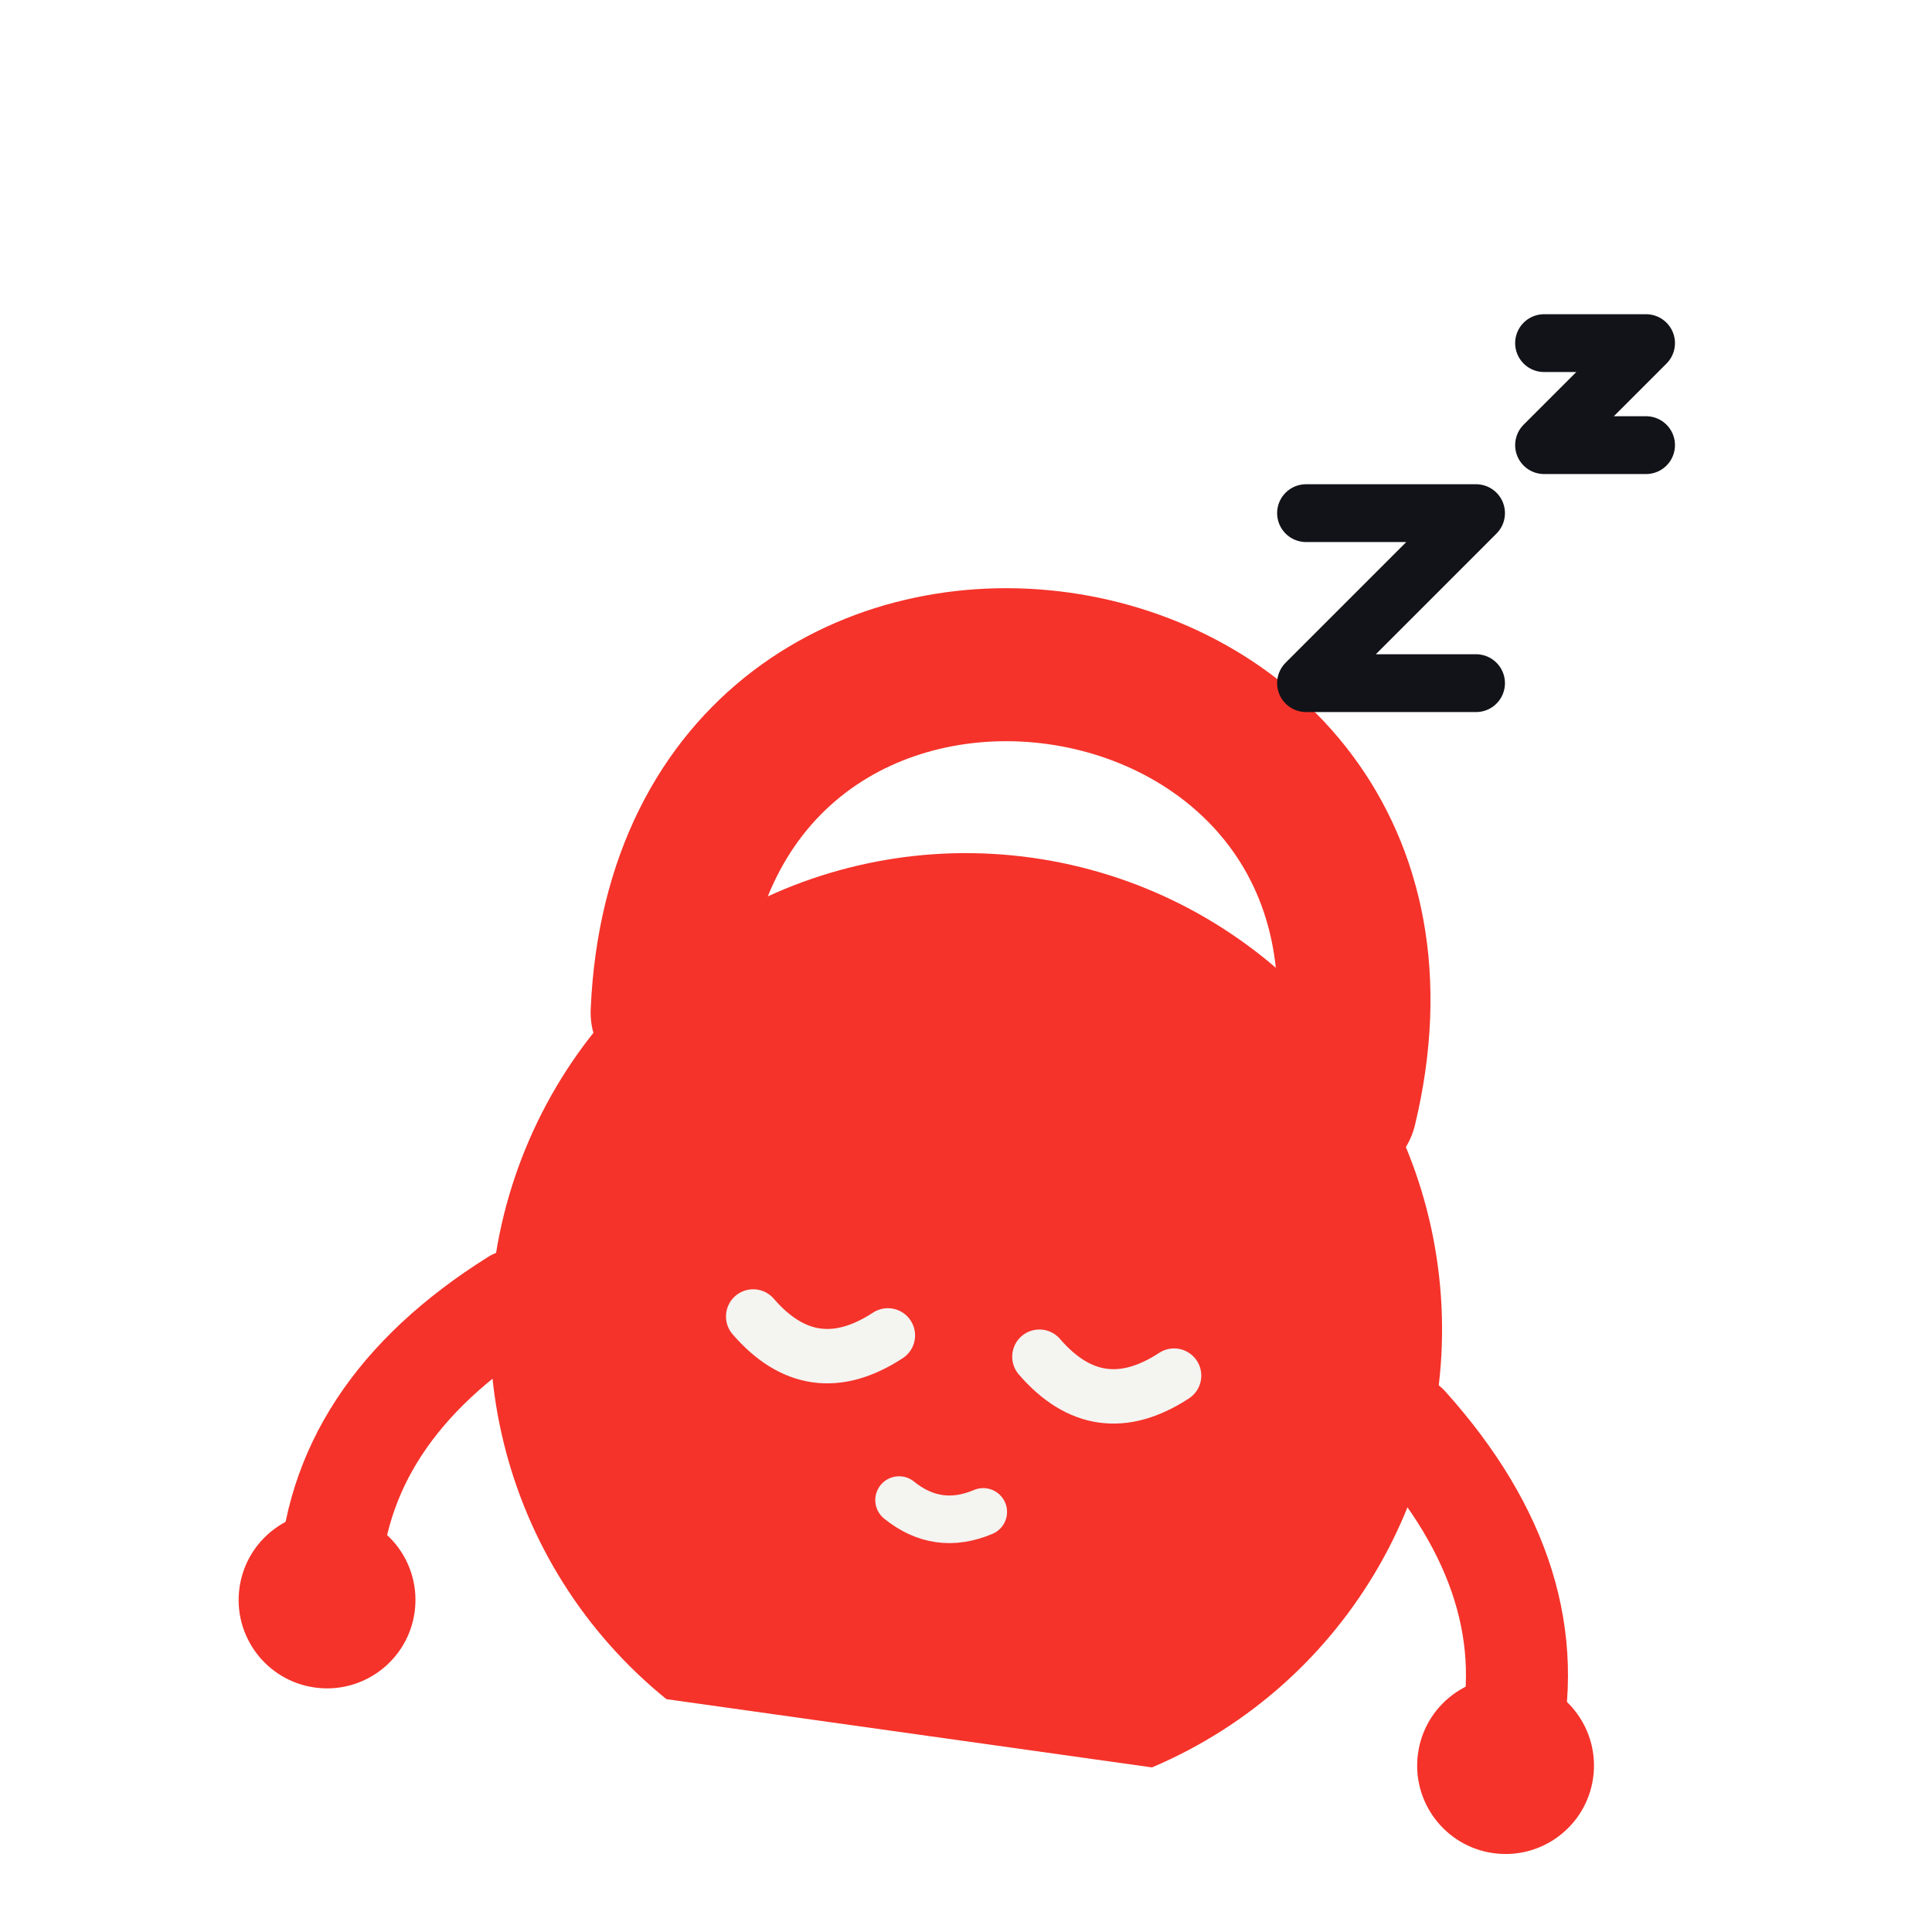
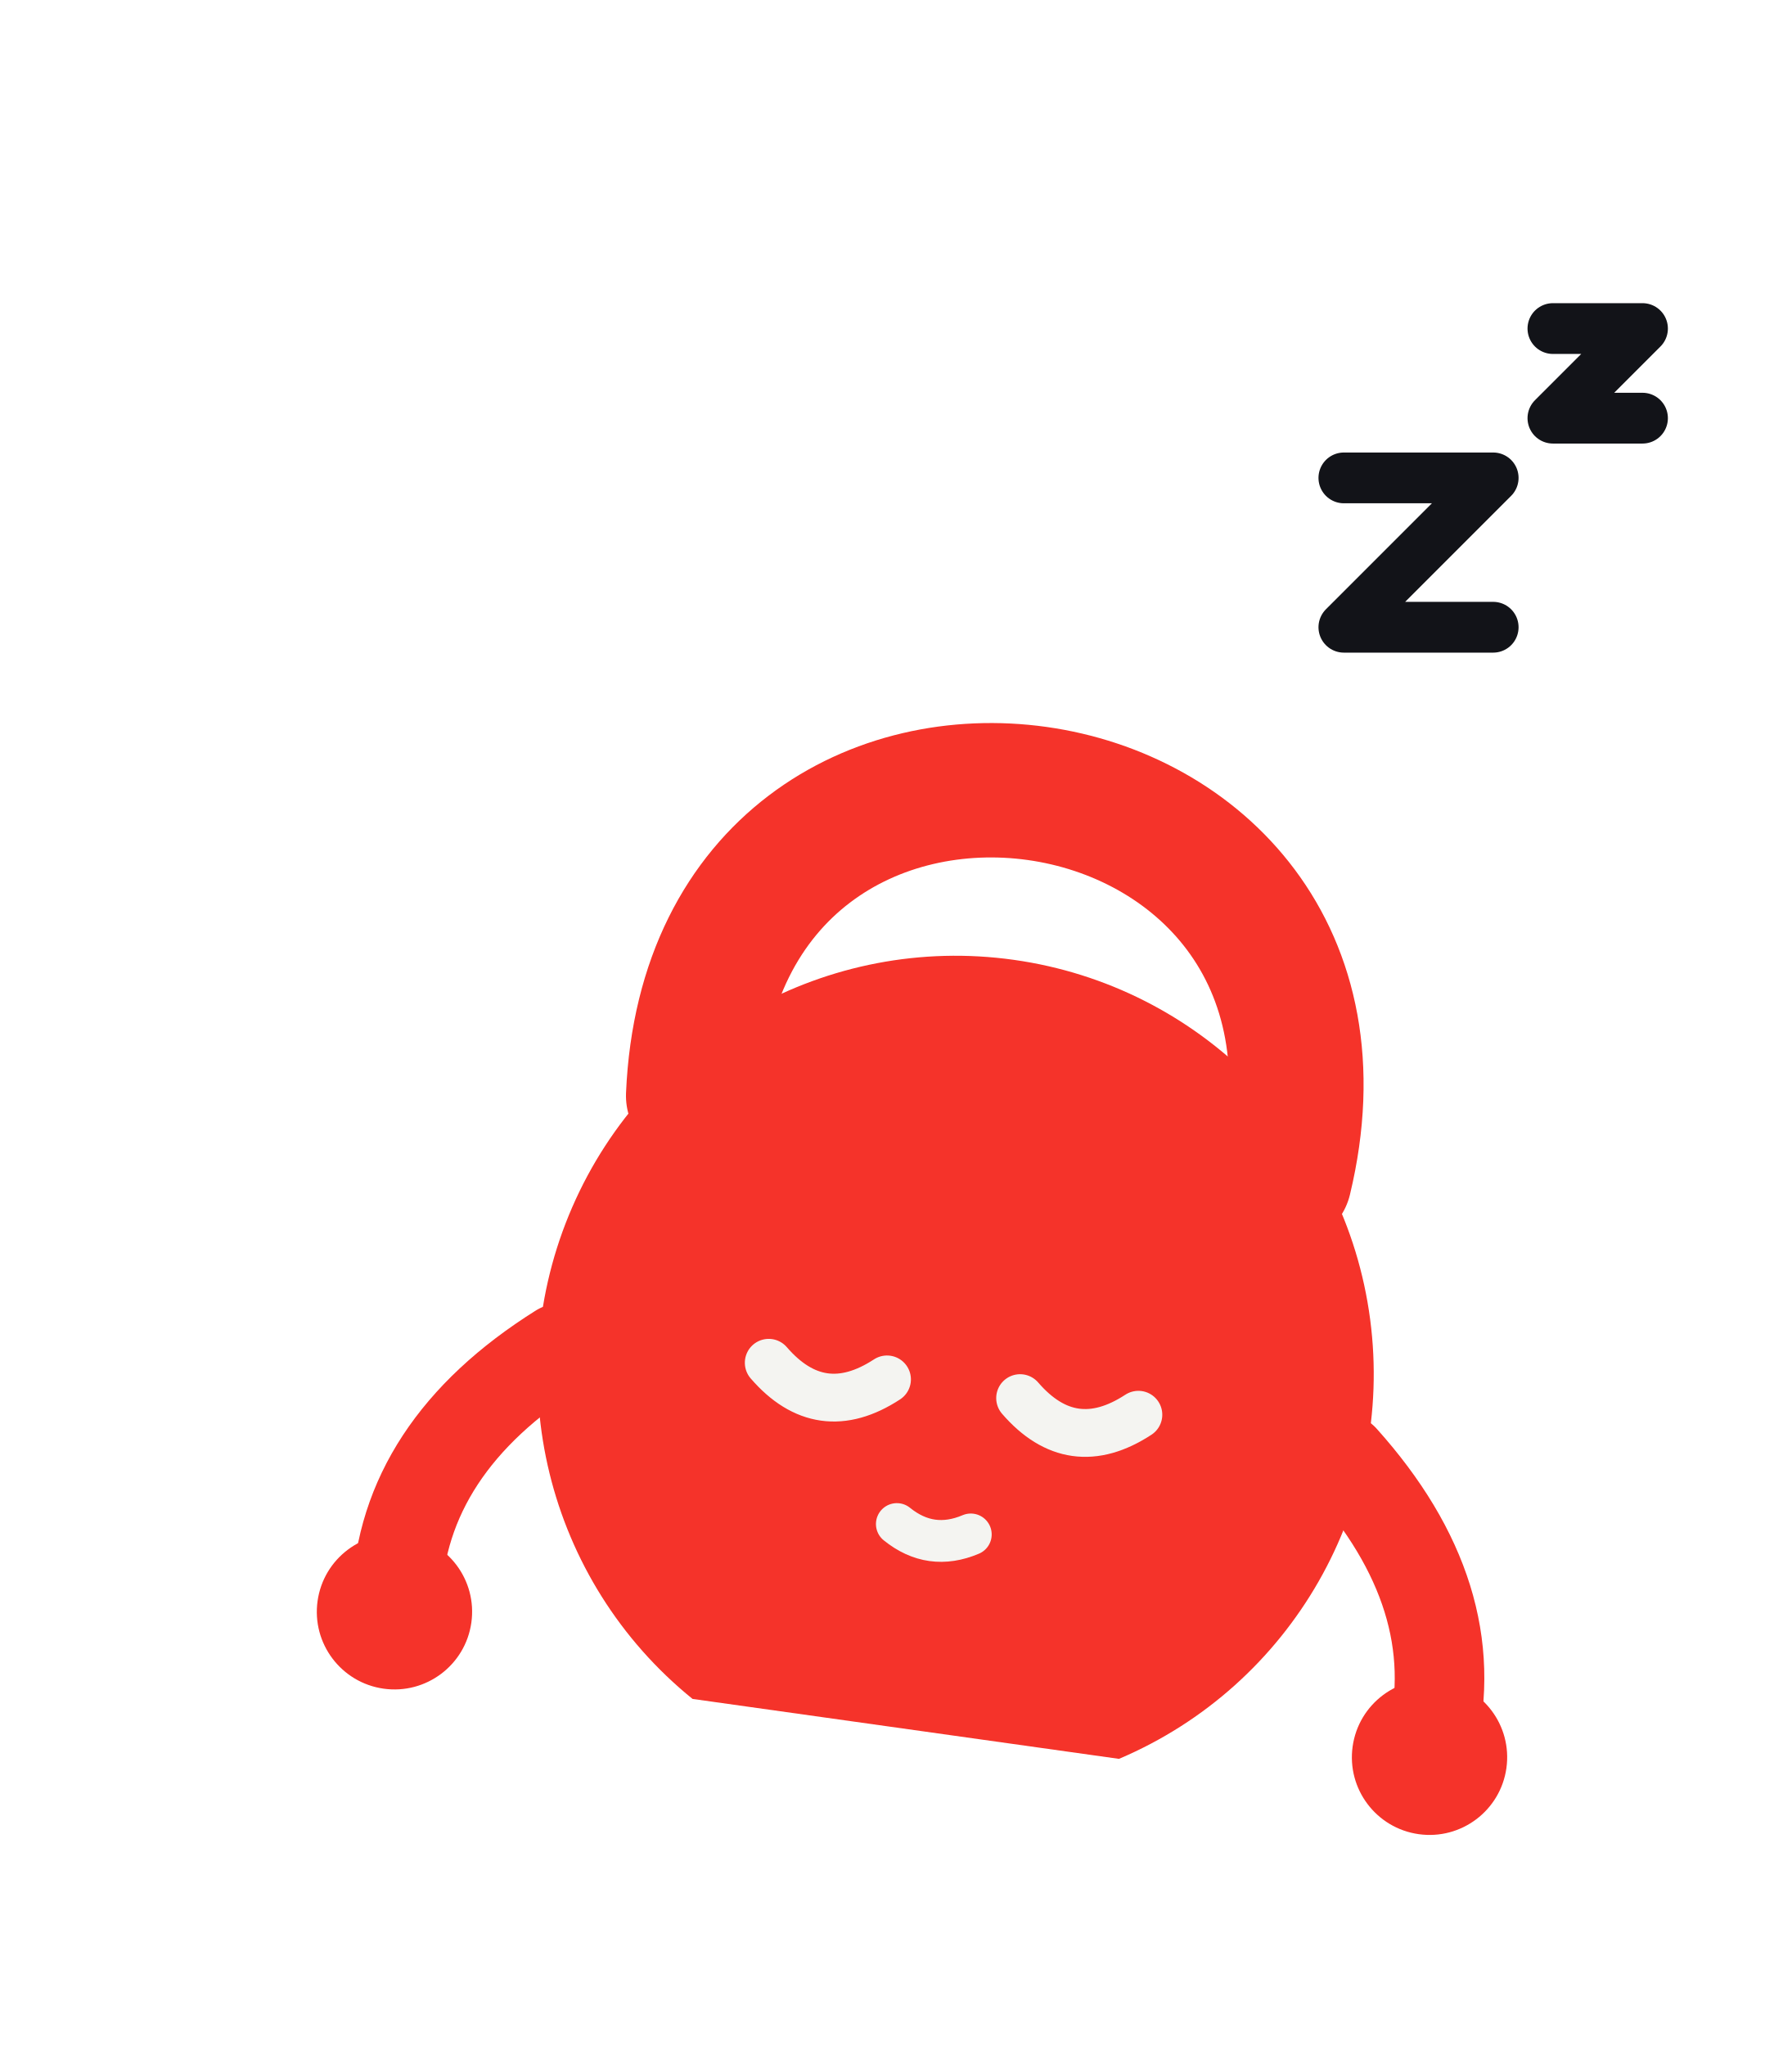
- <svg xmlns="http://www.w3.org/2000/svg" viewBox="0 0 100 100" role="img" aria-label="Reset Fit · Siesta">
-   <g transform="translate(6 16) scale(0.88)">
-     <g transform="rotate(8 50 60)">
-       <path d="M30 44C27 13 73 13 70 44" fill="none" stroke="#f5332a" stroke-width="9" stroke-linecap="round" />
-       <path d="M35.58 84A28 28 0 1 1 64.42 84Z" fill="#f5332a" />
-       <path d="M23.5 62Q14 70 15 80M76.5 62Q86 70 85 80" fill="none" stroke="#f5332a" stroke-width="6" stroke-linecap="round" stroke-linejoin="round" />
-       <circle cx="15" cy="81" r="5.2" fill="#f5332a" />
-       <circle cx="85" cy="81" r="5.2" fill="#f5332a" />
-       <path d="M37.5 61Q41.5 64.5 45.5 61M54.5 61Q58.5 64.5 62.5 61" fill="none" stroke="#f4f4f1" stroke-width="3.2" stroke-linecap="round" stroke-linejoin="round" />
-       <path d="M47.5 70.5Q50 72 52.5 70.5" fill="none" stroke="#f4f4f1" stroke-width="2.8" stroke-linecap="round" stroke-linejoin="round" />
-     </g>
-     <g fill="none" stroke="#121318" stroke-width="3.4" stroke-linecap="round" stroke-linejoin="round">
-       <path d="M70 12H80L70 22H80" />
-       <path d="M84 2H90L84 8H90" />
-     </g>
+ <svg xmlns="http://www.w3.org/2000/svg" viewBox="-14 -32 120 137" role="img" aria-label="Reset Fit · Siesta">
+   <g transform="rotate(8 50 60)">
+     <path d="M30 44C27 13 73 13 70 44" fill="none" stroke="#f5332a" stroke-width="9" stroke-linecap="round" />
+     <path d="M35.58 84A28 28 0 1 1 64.42 84Z" fill="#f5332a" />
+     <path d="M23.5 62Q14 70 15 80M76.5 62Q86 70 85 80" fill="none" stroke="#f5332a" stroke-width="6" stroke-linecap="round" stroke-linejoin="round" />
+     <circle cx="15" cy="81" r="5.2" fill="#f5332a" />
+     <circle cx="85" cy="81" r="5.2" fill="#f5332a" />
+     <path d="M37.5 61Q41.5 64.5 45.5 61M54.5 61Q58.5 64.5 62.5 61" fill="none" stroke="#f4f4f1" stroke-width="3.2" stroke-linecap="round" stroke-linejoin="round" />
+     <path d="M47.5 70.5Q50 72 52.5 70.5" fill="none" stroke="#f4f4f1" stroke-width="2.8" stroke-linecap="round" stroke-linejoin="round" />
+   </g>
+   <g fill="none" stroke="#121318" stroke-width="3.4" stroke-linecap="round" stroke-linejoin="round">
+     <path d="M76 0H86L76 10H86" />
+     <path d="M90 -10H96L90 -4H96" />
  </g>
</svg>
